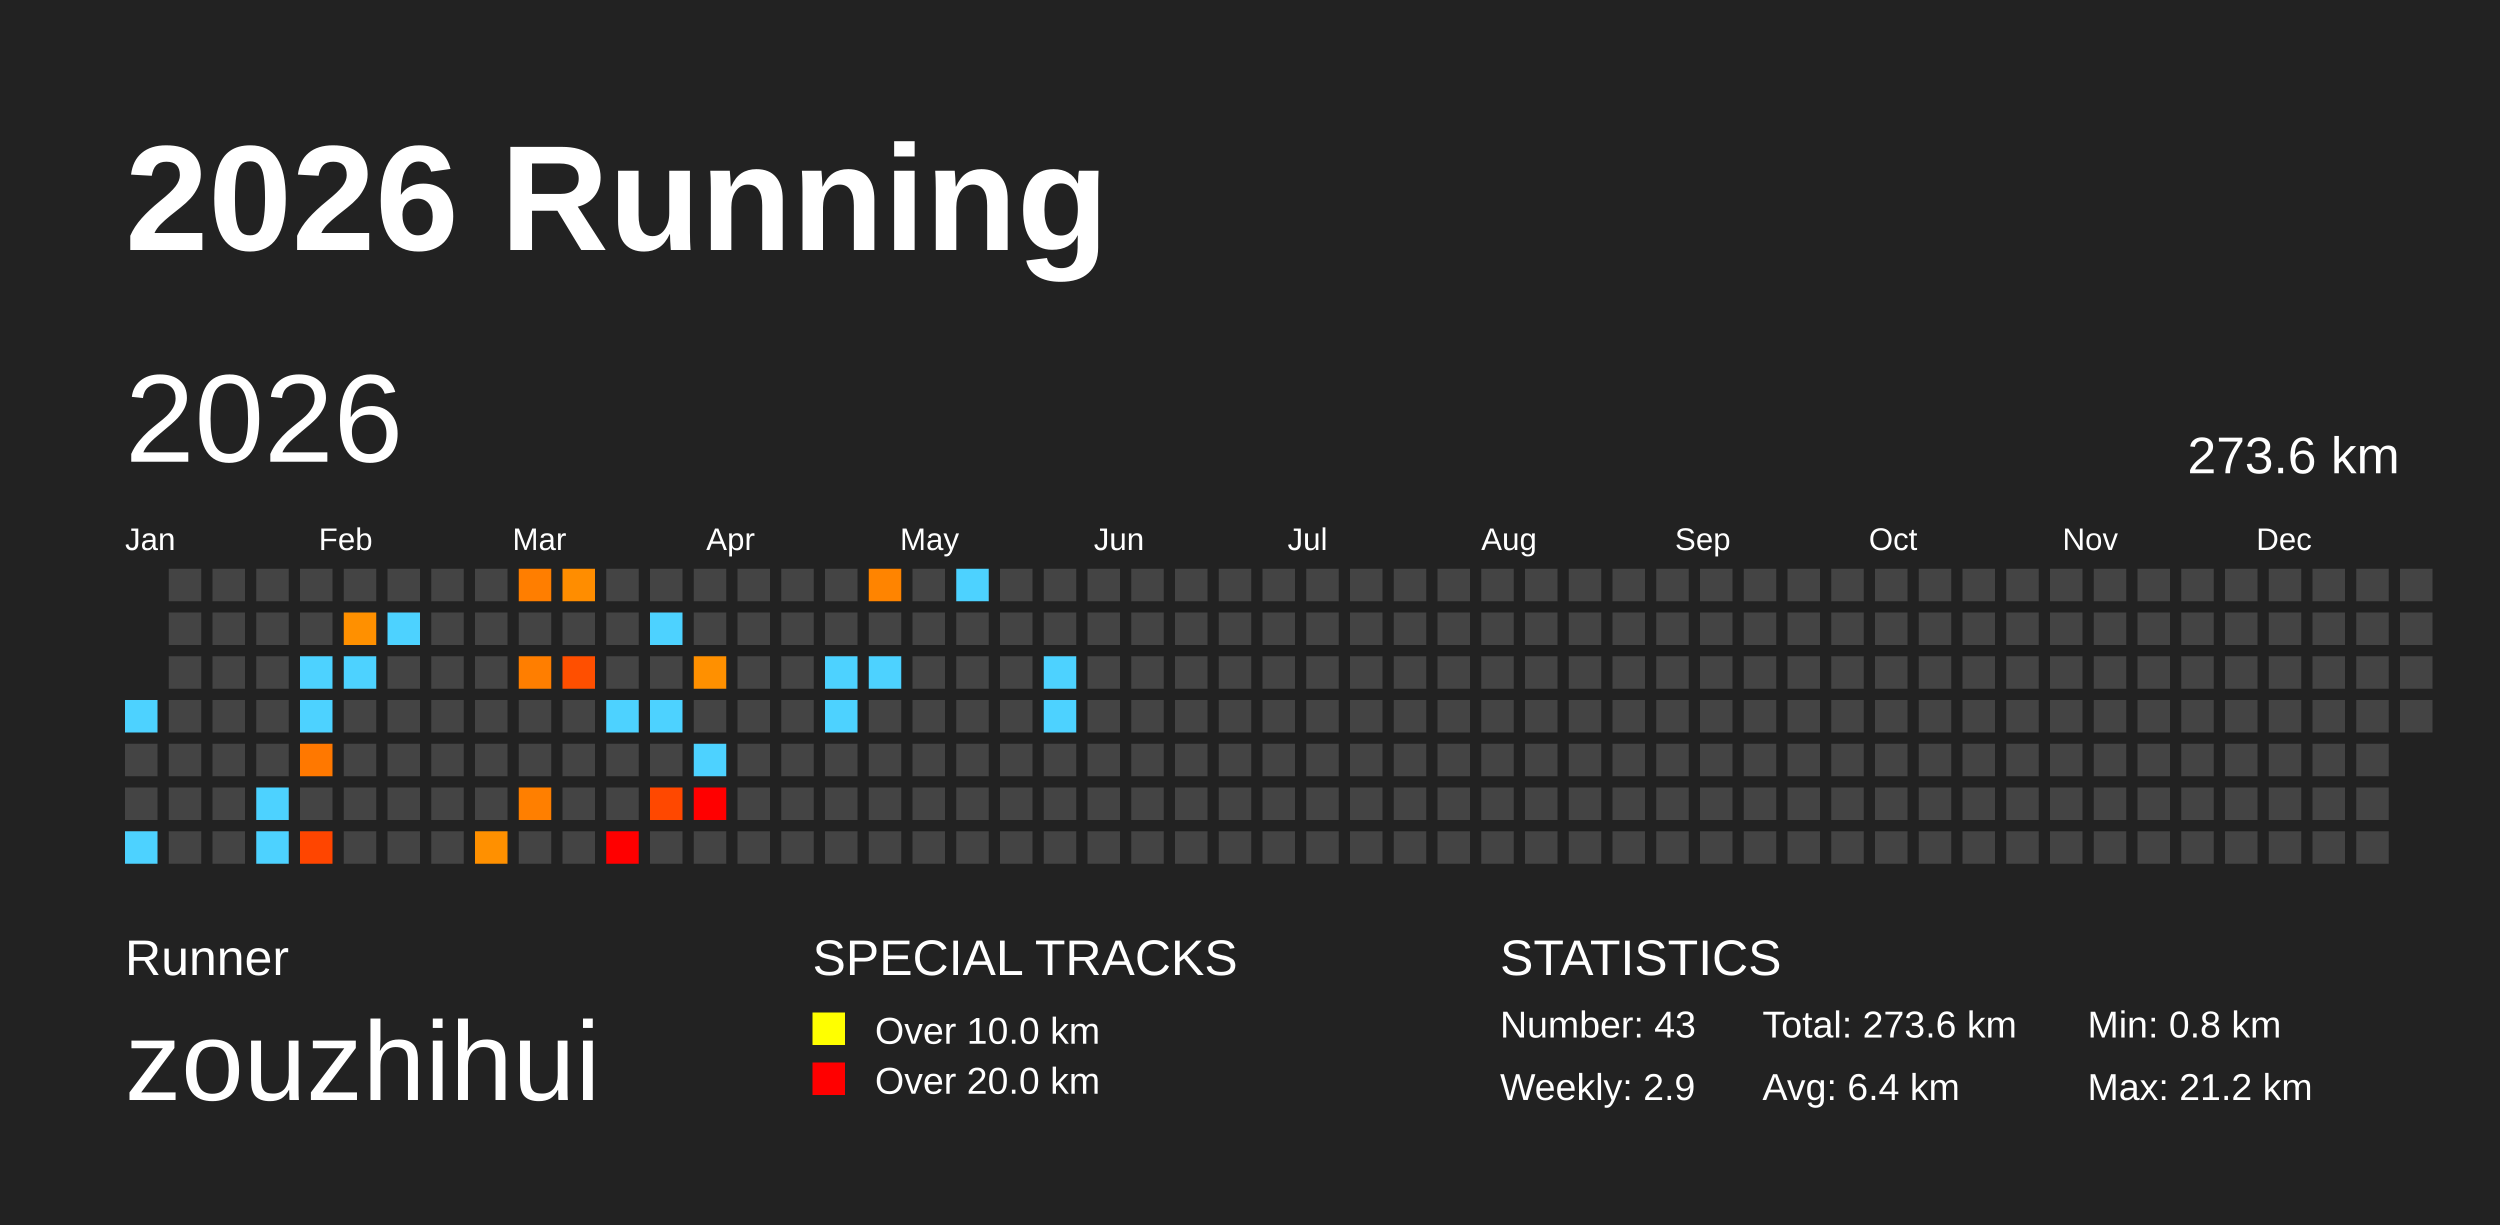
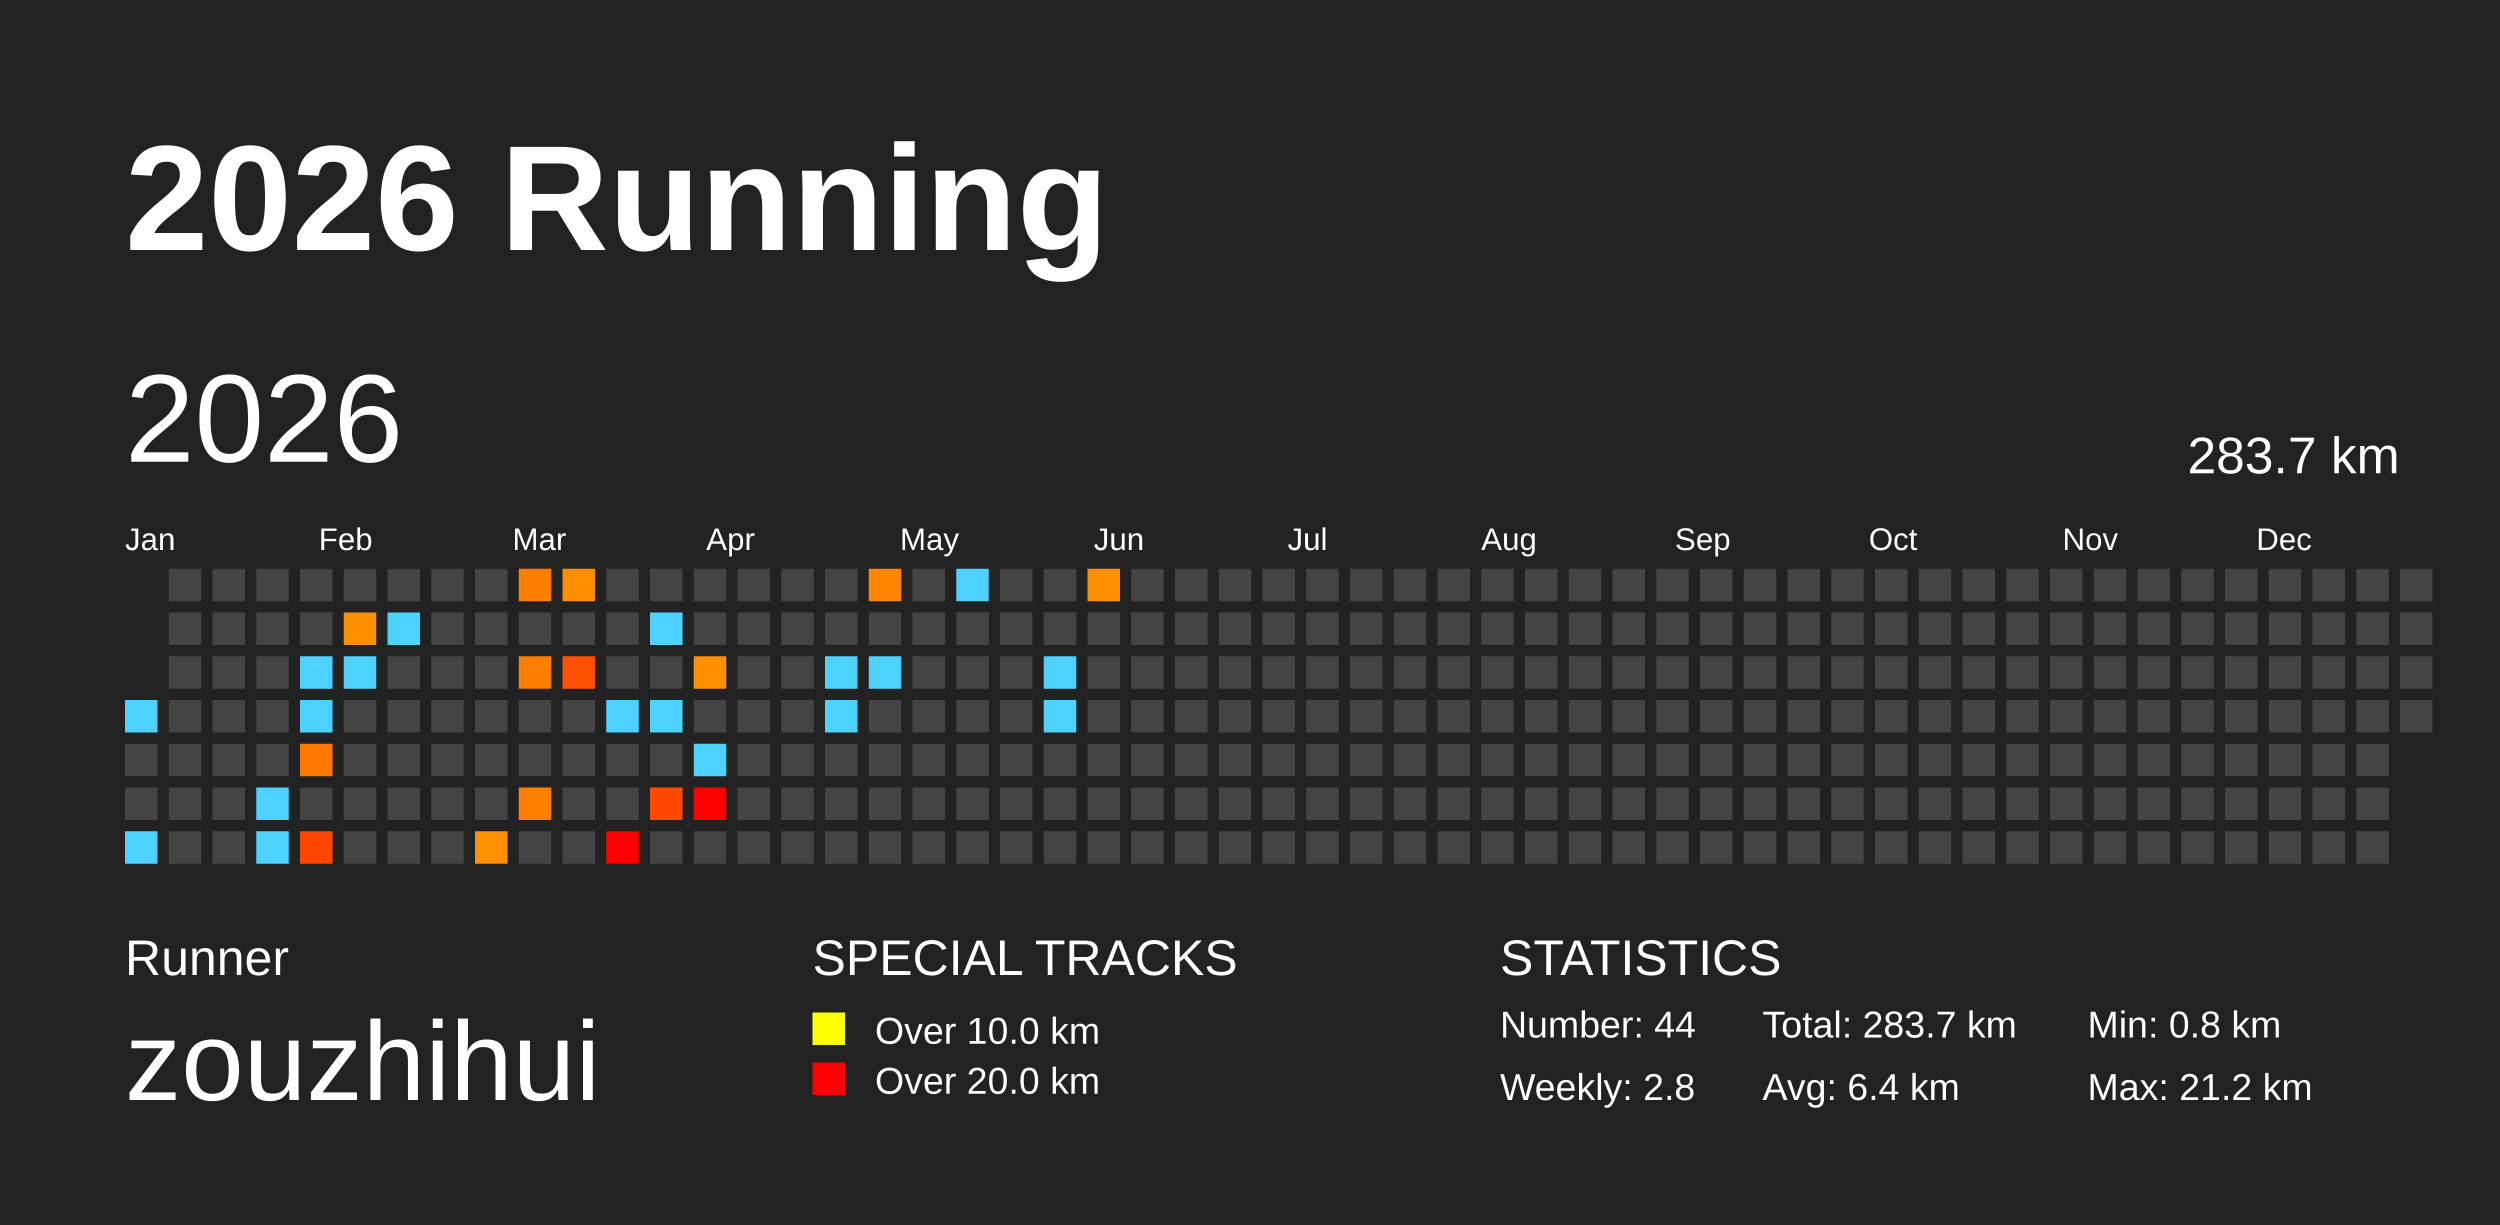
<svg xmlns="http://www.w3.org/2000/svg" baseProfile="full" height="98mm" version="1.1" viewBox="0,0,200,98" width="200mm">
  <defs />
  <rect fill="#222222" height="98" width="200" x="0" y="0" />
  <text fill="#FFFFFF" style="font-size:12px; font-family:Arial; font-weight:bold;" x="10" y="20">2026 Running</text>
  <text fill="#FFFFFF" style="font-size:4px; font-family:Arial" x="10" y="78">Runner</text>
  <text fill="#FFFFFF" style="font-size:9px; font-family:Arial" x="10" y="88">zouzhihui</text>
  <text fill="#FFFFFF" style="font-size:4px; font-family:Arial" x="65" y="78">SPECIAL TRACKS</text>
  <rect fill="yellow" height="2.6" width="2.6" x="65" y="81" />
  <text fill="#FFFFFF" style="font-size:3px; font-family:Arial" x="70" y="83.5">Over 10.0 km</text>
  <rect fill="red" height="2.6" width="2.6" x="65" y="85" />
  <text fill="#FFFFFF" style="font-size:3px; font-family:Arial" x="70" y="87.5">Over 20.0 km</text>
  <text fill="#FFFFFF" style="font-size:4px; font-family:Arial" x="120" y="78">STATISTICS</text>
-   <text fill="#FFFFFF" style="font-size:3px; font-family:Arial" x="120" y="83">Number: 43</text>
-   <text fill="#FFFFFF" style="font-size:3px; font-family:Arial" x="120" y="88">Weekly: 2.9</text>
-   <text fill="#FFFFFF" style="font-size:3px; font-family:Arial" x="141" y="83">Total: 273.6 km</text>
+   <text fill="#FFFFFF" style="font-size:3px; font-family:Arial" x="120" y="83">Number: 44</text>
+   <text fill="#FFFFFF" style="font-size:3px; font-family:Arial" x="120" y="88">Weekly: 2.8</text>
+   <text fill="#FFFFFF" style="font-size:3px; font-family:Arial" x="141" y="83">Total: 283.7 km</text>
  <text fill="#FFFFFF" style="font-size:3px; font-family:Arial" x="141" y="88">Avg: 6.4 km</text>
  <text fill="#FFFFFF" style="font-size:3px; font-family:Arial" x="167" y="83">Min: 0.8 km</text>
  <text fill="#FFFFFF" style="font-size:3px; font-family:Arial" x="167" y="88">Max: 21.2 km</text>
  <text dominant-baseline="hanging" fill="#FFFFFF" style="font-size:10.0px; font-family:Arial;" x="10" y="30">2026</text>
-   <text dominant-baseline="hanging" fill="#FFFFFF" style="font-size:4.125px; font-family:Arial;" x="175" y="35">273.6 km</text>
+   <text dominant-baseline="hanging" fill="#FFFFFF" style="font-size:4.125px; font-family:Arial;" x="175" y="35">283.7 km</text>
  <text fill="#FFFFFF" style="font-size:2.5px; font-family:Arial" x="10.0" y="44">Jan</text>
  <text fill="#FFFFFF" style="font-size:2.5px; font-family:Arial" x="25.5" y="44">Feb</text>
  <text fill="#FFFFFF" style="font-size:2.5px; font-family:Arial" x="41.0" y="44">Mar</text>
  <text fill="#FFFFFF" style="font-size:2.5px; font-family:Arial" x="56.5" y="44">Apr</text>
  <text fill="#FFFFFF" style="font-size:2.5px; font-family:Arial" x="72.0" y="44">May</text>
  <text fill="#FFFFFF" style="font-size:2.5px; font-family:Arial" x="87.5" y="44">Jun</text>
  <text fill="#FFFFFF" style="font-size:2.5px; font-family:Arial" x="103.0" y="44">Jul</text>
  <text fill="#FFFFFF" style="font-size:2.5px; font-family:Arial" x="118.5" y="44">Aug</text>
  <text fill="#FFFFFF" style="font-size:2.5px; font-family:Arial" x="134.0" y="44">Sep</text>
  <text fill="#FFFFFF" style="font-size:2.5px; font-family:Arial" x="149.5" y="44">Oct</text>
  <text fill="#FFFFFF" style="font-size:2.5px; font-family:Arial" x="165.0" y="44">Nov</text>
  <text fill="#FFFFFF" style="font-size:2.5px; font-family:Arial" x="180.5" y="44">Dec</text>
  <rect fill="#4dd2ff" height="2.6" width="2.6" x="10.0" y="56.0" />
  <rect fill="#444444" height="2.6" width="2.6" x="10.0" y="59.5" />
  <rect fill="#444444" height="2.6" width="2.6" x="10.0" y="63.0" />
  <rect fill="#4dd2ff" height="2.6" width="2.6" x="10.0" y="66.5" />
  <rect fill="#444444" height="2.6" width="2.6" x="13.5" y="45.5" />
  <rect fill="#444444" height="2.6" width="2.6" x="13.5" y="49.0" />
  <rect fill="#444444" height="2.6" width="2.6" x="13.5" y="52.5" />
  <rect fill="#444444" height="2.6" width="2.6" x="13.5" y="56.0" />
  <rect fill="#444444" height="2.6" width="2.6" x="13.5" y="59.5" />
  <rect fill="#444444" height="2.6" width="2.6" x="13.5" y="63.0" />
  <rect fill="#444444" height="2.6" width="2.6" x="13.5" y="66.5" />
  <rect fill="#444444" height="2.6" width="2.6" x="17.0" y="45.5" />
  <rect fill="#444444" height="2.6" width="2.6" x="17.0" y="49.0" />
  <rect fill="#444444" height="2.6" width="2.6" x="17.0" y="52.5" />
  <rect fill="#444444" height="2.6" width="2.6" x="17.0" y="56.0" />
  <rect fill="#444444" height="2.6" width="2.6" x="17.0" y="59.5" />
  <rect fill="#444444" height="2.6" width="2.6" x="17.0" y="63.0" />
  <rect fill="#444444" height="2.6" width="2.6" x="17.0" y="66.5" />
  <rect fill="#444444" height="2.6" width="2.6" x="20.5" y="45.5" />
  <rect fill="#444444" height="2.6" width="2.6" x="20.5" y="49.0" />
  <rect fill="#444444" height="2.6" width="2.6" x="20.5" y="52.5" />
  <rect fill="#444444" height="2.6" width="2.6" x="20.5" y="56.0" />
  <rect fill="#444444" height="2.6" width="2.6" x="20.5" y="59.5" />
  <rect fill="#4dd2ff" height="2.6" width="2.6" x="20.5" y="63.0" />
  <rect fill="#4dd2ff" height="2.6" width="2.6" x="20.5" y="66.5" />
  <rect fill="#444444" height="2.6" width="2.6" x="24.0" y="45.5" />
  <rect fill="#444444" height="2.6" width="2.6" x="24.0" y="49.0" />
  <rect fill="#4dd2ff" height="2.6" width="2.6" x="24.0" y="52.5" />
  <rect fill="#4dd2ff" height="2.6" width="2.6" x="24.0" y="56.0" />
  <rect fill="#ff7800" height="2.6" width="2.6" x="24.0" y="59.5" />
  <rect fill="#444444" height="2.6" width="2.6" x="24.0" y="63.0" />
  <rect fill="#ff4500" height="2.6" width="2.6" x="24.0" y="66.5" />
  <rect fill="#444444" height="2.6" width="2.6" x="27.5" y="45.5" />
  <rect fill="#ff9000" height="2.6" width="2.6" x="27.5" y="49.0" />
  <rect fill="#4dd2ff" height="2.6" width="2.6" x="27.5" y="52.5" />
  <rect fill="#444444" height="2.6" width="2.6" x="27.5" y="56.0" />
  <rect fill="#444444" height="2.6" width="2.6" x="27.5" y="59.5" />
  <rect fill="#444444" height="2.6" width="2.6" x="27.5" y="63.0" />
  <rect fill="#444444" height="2.6" width="2.6" x="27.5" y="66.5" />
  <rect fill="#444444" height="2.6" width="2.6" x="31.0" y="45.5" />
  <rect fill="#4dd2ff" height="2.6" width="2.6" x="31.0" y="49.0" />
  <rect fill="#444444" height="2.6" width="2.6" x="31.0" y="52.5" />
  <rect fill="#444444" height="2.6" width="2.6" x="31.0" y="56.0" />
  <rect fill="#444444" height="2.6" width="2.6" x="31.0" y="59.5" />
  <rect fill="#444444" height="2.6" width="2.6" x="31.0" y="63.0" />
  <rect fill="#444444" height="2.6" width="2.6" x="31.0" y="66.5" />
  <rect fill="#444444" height="2.6" width="2.6" x="34.5" y="45.5" />
  <rect fill="#444444" height="2.6" width="2.6" x="34.5" y="49.0" />
  <rect fill="#444444" height="2.6" width="2.6" x="34.5" y="52.5" />
  <rect fill="#444444" height="2.6" width="2.6" x="34.5" y="56.0" />
  <rect fill="#444444" height="2.6" width="2.6" x="34.5" y="59.5" />
  <rect fill="#444444" height="2.6" width="2.6" x="34.5" y="63.0" />
  <rect fill="#444444" height="2.6" width="2.6" x="34.5" y="66.5" />
  <rect fill="#444444" height="2.6" width="2.6" x="38.0" y="45.5" />
  <rect fill="#444444" height="2.6" width="2.6" x="38.0" y="49.0" />
  <rect fill="#444444" height="2.6" width="2.6" x="38.0" y="52.5" />
  <rect fill="#444444" height="2.6" width="2.6" x="38.0" y="56.0" />
  <rect fill="#444444" height="2.6" width="2.6" x="38.0" y="59.5" />
  <rect fill="#444444" height="2.6" width="2.6" x="38.0" y="63.0" />
  <rect fill="#ff9000" height="2.6" width="2.6" x="38.0" y="66.5" />
  <rect fill="#ff7e00" height="2.6" width="2.6" x="41.5" y="45.5" />
  <rect fill="#444444" height="2.6" width="2.6" x="41.5" y="49.0" />
  <rect fill="#ff7e00" height="2.6" width="2.6" x="41.5" y="52.5" />
  <rect fill="#444444" height="2.6" width="2.6" x="41.5" y="56.0" />
  <rect fill="#444444" height="2.6" width="2.6" x="41.5" y="59.5" />
  <rect fill="#ff7f00" height="2.6" width="2.6" x="41.5" y="63.0" />
  <rect fill="#444444" height="2.6" width="2.6" x="41.5" y="66.5" />
  <rect fill="#ff8d00" height="2.6" width="2.6" x="45.0" y="45.5" />
  <rect fill="#444444" height="2.6" width="2.6" x="45.0" y="49.0" />
  <rect fill="#ff4f00" height="2.6" width="2.6" x="45.0" y="52.5" />
  <rect fill="#444444" height="2.6" width="2.6" x="45.0" y="56.0" />
  <rect fill="#444444" height="2.6" width="2.6" x="45.0" y="59.5" />
  <rect fill="#444444" height="2.6" width="2.6" x="45.0" y="63.0" />
  <rect fill="#444444" height="2.6" width="2.6" x="45.0" y="66.5" />
  <rect fill="#444444" height="2.6" width="2.6" x="48.5" y="45.5" />
  <rect fill="#444444" height="2.6" width="2.6" x="48.5" y="49.0" />
  <rect fill="#444444" height="2.6" width="2.6" x="48.5" y="52.5" />
  <rect fill="#4dd2ff" height="2.6" width="2.6" x="48.5" y="56.0" />
  <rect fill="#444444" height="2.6" width="2.6" x="48.5" y="59.5" />
  <rect fill="#444444" height="2.6" width="2.6" x="48.5" y="63.0" />
  <rect fill="red" height="2.6" width="2.6" x="48.5" y="66.5" />
  <rect fill="#444444" height="2.6" width="2.6" x="52.0" y="45.5" />
  <rect fill="#4dd2ff" height="2.6" width="2.6" x="52.0" y="49.0" />
  <rect fill="#444444" height="2.6" width="2.6" x="52.0" y="52.5" />
  <rect fill="#4dd2ff" height="2.6" width="2.6" x="52.0" y="56.0" />
  <rect fill="#444444" height="2.6" width="2.6" x="52.0" y="59.5" />
  <rect fill="#ff4800" height="2.6" width="2.6" x="52.0" y="63.0" />
  <rect fill="#444444" height="2.6" width="2.6" x="52.0" y="66.5" />
  <rect fill="#444444" height="2.6" width="2.6" x="55.5" y="45.5" />
  <rect fill="#444444" height="2.6" width="2.6" x="55.5" y="49.0" />
  <rect fill="#ff9000" height="2.6" width="2.6" x="55.5" y="52.5" />
  <rect fill="#444444" height="2.6" width="2.6" x="55.5" y="56.0" />
  <rect fill="#4dd2ff" height="2.6" width="2.6" x="55.5" y="59.5" />
  <rect fill="red" height="2.6" width="2.6" x="55.5" y="63.0" />
  <rect fill="#444444" height="2.6" width="2.6" x="55.5" y="66.5" />
  <rect fill="#444444" height="2.6" width="2.6" x="59.0" y="45.5" />
  <rect fill="#444444" height="2.6" width="2.6" x="59.0" y="49.0" />
  <rect fill="#444444" height="2.6" width="2.6" x="59.0" y="52.5" />
  <rect fill="#444444" height="2.6" width="2.6" x="59.0" y="56.0" />
  <rect fill="#444444" height="2.6" width="2.6" x="59.0" y="59.5" />
  <rect fill="#444444" height="2.6" width="2.6" x="59.0" y="63.0" />
  <rect fill="#444444" height="2.6" width="2.6" x="59.0" y="66.5" />
  <rect fill="#444444" height="2.6" width="2.6" x="62.5" y="45.5" />
  <rect fill="#444444" height="2.6" width="2.6" x="62.5" y="49.0" />
  <rect fill="#444444" height="2.6" width="2.6" x="62.5" y="52.5" />
  <rect fill="#444444" height="2.6" width="2.6" x="62.5" y="56.0" />
  <rect fill="#444444" height="2.6" width="2.6" x="62.5" y="59.5" />
  <rect fill="#444444" height="2.6" width="2.6" x="62.5" y="63.0" />
  <rect fill="#444444" height="2.6" width="2.6" x="62.5" y="66.5" />
  <rect fill="#444444" height="2.6" width="2.6" x="66.0" y="45.5" />
  <rect fill="#444444" height="2.6" width="2.6" x="66.0" y="49.0" />
  <rect fill="#4dd2ff" height="2.6" width="2.6" x="66.0" y="52.5" />
  <rect fill="#4dd2ff" height="2.6" width="2.6" x="66.0" y="56.0" />
  <rect fill="#444444" height="2.6" width="2.6" x="66.0" y="59.5" />
  <rect fill="#444444" height="2.6" width="2.6" x="66.0" y="63.0" />
  <rect fill="#444444" height="2.6" width="2.6" x="66.0" y="66.5" />
  <rect fill="#ff8400" height="2.6" width="2.6" x="69.5" y="45.5" />
  <rect fill="#444444" height="2.6" width="2.6" x="69.5" y="49.0" />
  <rect fill="#4dd2ff" height="2.6" width="2.6" x="69.5" y="52.5" />
  <rect fill="#444444" height="2.6" width="2.6" x="69.5" y="56.0" />
  <rect fill="#444444" height="2.6" width="2.6" x="69.5" y="59.5" />
  <rect fill="#444444" height="2.6" width="2.6" x="69.5" y="63.0" />
  <rect fill="#444444" height="2.6" width="2.6" x="69.5" y="66.5" />
  <rect fill="#444444" height="2.6" width="2.6" x="73.0" y="45.5" />
  <rect fill="#444444" height="2.6" width="2.6" x="73.0" y="49.0" />
  <rect fill="#444444" height="2.6" width="2.6" x="73.0" y="52.5" />
  <rect fill="#444444" height="2.6" width="2.6" x="73.0" y="56.0" />
  <rect fill="#444444" height="2.6" width="2.6" x="73.0" y="59.5" />
  <rect fill="#444444" height="2.6" width="2.6" x="73.0" y="63.0" />
  <rect fill="#444444" height="2.6" width="2.6" x="73.0" y="66.5" />
  <rect fill="#4dd2ff" height="2.6" width="2.6" x="76.5" y="45.5" />
  <rect fill="#444444" height="2.6" width="2.6" x="76.5" y="49.0" />
  <rect fill="#444444" height="2.6" width="2.6" x="76.5" y="52.5" />
  <rect fill="#444444" height="2.6" width="2.6" x="76.5" y="56.0" />
  <rect fill="#444444" height="2.6" width="2.6" x="76.5" y="59.5" />
  <rect fill="#444444" height="2.6" width="2.6" x="76.5" y="63.0" />
  <rect fill="#444444" height="2.6" width="2.6" x="76.5" y="66.5" />
  <rect fill="#444444" height="2.6" width="2.6" x="80.0" y="45.5" />
  <rect fill="#444444" height="2.6" width="2.6" x="80.0" y="49.0" />
  <rect fill="#444444" height="2.6" width="2.6" x="80.0" y="52.5" />
  <rect fill="#444444" height="2.6" width="2.6" x="80.0" y="56.0" />
  <rect fill="#444444" height="2.6" width="2.6" x="80.0" y="59.5" />
  <rect fill="#444444" height="2.6" width="2.6" x="80.0" y="63.0" />
  <rect fill="#444444" height="2.6" width="2.6" x="80.0" y="66.5" />
  <rect fill="#444444" height="2.6" width="2.6" x="83.5" y="45.5" />
  <rect fill="#444444" height="2.6" width="2.6" x="83.5" y="49.0" />
  <rect fill="#4dd2ff" height="2.6" width="2.6" x="83.5" y="52.5" />
  <rect fill="#4dd2ff" height="2.6" width="2.6" x="83.5" y="56.0" />
  <rect fill="#444444" height="2.6" width="2.6" x="83.5" y="59.5" />
  <rect fill="#444444" height="2.6" width="2.6" x="83.5" y="63.0" />
  <rect fill="#444444" height="2.6" width="2.6" x="83.5" y="66.5" />
-   <rect fill="#444444" height="2.6" width="2.6" x="87.0" y="45.5" />
+   <rect fill="#ff8f00" height="2.6" width="2.6" x="87.0" y="45.5" />
  <rect fill="#444444" height="2.6" width="2.6" x="87.0" y="49.0" />
  <rect fill="#444444" height="2.6" width="2.6" x="87.0" y="52.5" />
  <rect fill="#444444" height="2.6" width="2.6" x="87.0" y="56.0" />
  <rect fill="#444444" height="2.6" width="2.6" x="87.0" y="59.5" />
  <rect fill="#444444" height="2.6" width="2.6" x="87.0" y="63.0" />
  <rect fill="#444444" height="2.6" width="2.6" x="87.0" y="66.5" />
  <rect fill="#444444" height="2.6" width="2.6" x="90.5" y="45.5" />
  <rect fill="#444444" height="2.6" width="2.6" x="90.5" y="49.0" />
  <rect fill="#444444" height="2.6" width="2.6" x="90.5" y="52.5" />
  <rect fill="#444444" height="2.6" width="2.6" x="90.5" y="56.0" />
  <rect fill="#444444" height="2.6" width="2.6" x="90.5" y="59.5" />
  <rect fill="#444444" height="2.6" width="2.6" x="90.5" y="63.0" />
  <rect fill="#444444" height="2.6" width="2.6" x="90.5" y="66.5" />
  <rect fill="#444444" height="2.6" width="2.6" x="94.0" y="45.5" />
  <rect fill="#444444" height="2.6" width="2.6" x="94.0" y="49.0" />
  <rect fill="#444444" height="2.6" width="2.6" x="94.0" y="52.5" />
  <rect fill="#444444" height="2.6" width="2.6" x="94.0" y="56.0" />
  <rect fill="#444444" height="2.6" width="2.6" x="94.0" y="59.5" />
  <rect fill="#444444" height="2.6" width="2.6" x="94.0" y="63.0" />
  <rect fill="#444444" height="2.6" width="2.6" x="94.0" y="66.5" />
  <rect fill="#444444" height="2.6" width="2.6" x="97.5" y="45.5" />
  <rect fill="#444444" height="2.6" width="2.6" x="97.5" y="49.0" />
  <rect fill="#444444" height="2.6" width="2.6" x="97.5" y="52.5" />
  <rect fill="#444444" height="2.6" width="2.6" x="97.5" y="56.0" />
  <rect fill="#444444" height="2.6" width="2.6" x="97.5" y="59.5" />
  <rect fill="#444444" height="2.6" width="2.6" x="97.5" y="63.0" />
  <rect fill="#444444" height="2.6" width="2.6" x="97.5" y="66.5" />
  <rect fill="#444444" height="2.6" width="2.6" x="101.0" y="45.5" />
  <rect fill="#444444" height="2.6" width="2.6" x="101.0" y="49.0" />
  <rect fill="#444444" height="2.6" width="2.6" x="101.0" y="52.5" />
  <rect fill="#444444" height="2.6" width="2.6" x="101.0" y="56.0" />
  <rect fill="#444444" height="2.6" width="2.6" x="101.0" y="59.5" />
  <rect fill="#444444" height="2.6" width="2.6" x="101.0" y="63.0" />
  <rect fill="#444444" height="2.6" width="2.6" x="101.0" y="66.5" />
  <rect fill="#444444" height="2.6" width="2.6" x="104.5" y="45.5" />
  <rect fill="#444444" height="2.6" width="2.6" x="104.5" y="49.0" />
  <rect fill="#444444" height="2.6" width="2.6" x="104.5" y="52.5" />
  <rect fill="#444444" height="2.6" width="2.6" x="104.5" y="56.0" />
  <rect fill="#444444" height="2.6" width="2.6" x="104.5" y="59.5" />
  <rect fill="#444444" height="2.6" width="2.6" x="104.5" y="63.0" />
  <rect fill="#444444" height="2.6" width="2.6" x="104.5" y="66.5" />
  <rect fill="#444444" height="2.6" width="2.6" x="108.0" y="45.5" />
  <rect fill="#444444" height="2.6" width="2.6" x="108.0" y="49.0" />
  <rect fill="#444444" height="2.6" width="2.6" x="108.0" y="52.5" />
  <rect fill="#444444" height="2.6" width="2.6" x="108.0" y="56.0" />
  <rect fill="#444444" height="2.6" width="2.6" x="108.0" y="59.5" />
  <rect fill="#444444" height="2.6" width="2.6" x="108.0" y="63.0" />
  <rect fill="#444444" height="2.6" width="2.6" x="108.0" y="66.5" />
  <rect fill="#444444" height="2.6" width="2.6" x="111.5" y="45.5" />
  <rect fill="#444444" height="2.6" width="2.6" x="111.5" y="49.0" />
  <rect fill="#444444" height="2.6" width="2.6" x="111.5" y="52.5" />
  <rect fill="#444444" height="2.6" width="2.6" x="111.5" y="56.0" />
  <rect fill="#444444" height="2.6" width="2.6" x="111.5" y="59.5" />
  <rect fill="#444444" height="2.6" width="2.6" x="111.5" y="63.0" />
  <rect fill="#444444" height="2.6" width="2.6" x="111.5" y="66.5" />
  <rect fill="#444444" height="2.6" width="2.6" x="115.0" y="45.5" />
  <rect fill="#444444" height="2.6" width="2.6" x="115.0" y="49.0" />
  <rect fill="#444444" height="2.6" width="2.6" x="115.0" y="52.5" />
  <rect fill="#444444" height="2.6" width="2.6" x="115.0" y="56.0" />
  <rect fill="#444444" height="2.6" width="2.6" x="115.0" y="59.5" />
  <rect fill="#444444" height="2.6" width="2.6" x="115.0" y="63.0" />
  <rect fill="#444444" height="2.6" width="2.6" x="115.0" y="66.5" />
  <rect fill="#444444" height="2.6" width="2.6" x="118.5" y="45.5" />
  <rect fill="#444444" height="2.6" width="2.6" x="118.5" y="49.0" />
  <rect fill="#444444" height="2.6" width="2.6" x="118.5" y="52.5" />
  <rect fill="#444444" height="2.6" width="2.6" x="118.5" y="56.0" />
  <rect fill="#444444" height="2.6" width="2.6" x="118.5" y="59.5" />
  <rect fill="#444444" height="2.6" width="2.6" x="118.5" y="63.0" />
  <rect fill="#444444" height="2.6" width="2.6" x="118.5" y="66.5" />
  <rect fill="#444444" height="2.6" width="2.6" x="122.0" y="45.5" />
  <rect fill="#444444" height="2.6" width="2.6" x="122.0" y="49.0" />
  <rect fill="#444444" height="2.6" width="2.6" x="122.0" y="52.5" />
  <rect fill="#444444" height="2.6" width="2.6" x="122.0" y="56.0" />
  <rect fill="#444444" height="2.6" width="2.6" x="122.0" y="59.5" />
  <rect fill="#444444" height="2.6" width="2.6" x="122.0" y="63.0" />
  <rect fill="#444444" height="2.6" width="2.6" x="122.0" y="66.5" />
  <rect fill="#444444" height="2.6" width="2.6" x="125.5" y="45.5" />
  <rect fill="#444444" height="2.6" width="2.6" x="125.5" y="49.0" />
  <rect fill="#444444" height="2.6" width="2.6" x="125.5" y="52.5" />
  <rect fill="#444444" height="2.6" width="2.6" x="125.5" y="56.0" />
  <rect fill="#444444" height="2.6" width="2.6" x="125.5" y="59.5" />
  <rect fill="#444444" height="2.6" width="2.6" x="125.5" y="63.0" />
  <rect fill="#444444" height="2.6" width="2.6" x="125.5" y="66.5" />
  <rect fill="#444444" height="2.6" width="2.6" x="129.0" y="45.5" />
  <rect fill="#444444" height="2.6" width="2.6" x="129.0" y="49.0" />
  <rect fill="#444444" height="2.6" width="2.6" x="129.0" y="52.5" />
  <rect fill="#444444" height="2.6" width="2.6" x="129.0" y="56.0" />
  <rect fill="#444444" height="2.6" width="2.6" x="129.0" y="59.5" />
  <rect fill="#444444" height="2.6" width="2.6" x="129.0" y="63.0" />
  <rect fill="#444444" height="2.6" width="2.6" x="129.0" y="66.5" />
  <rect fill="#444444" height="2.6" width="2.6" x="132.5" y="45.5" />
  <rect fill="#444444" height="2.6" width="2.6" x="132.5" y="49.0" />
  <rect fill="#444444" height="2.6" width="2.6" x="132.5" y="52.5" />
  <rect fill="#444444" height="2.6" width="2.6" x="132.5" y="56.0" />
  <rect fill="#444444" height="2.6" width="2.6" x="132.5" y="59.5" />
  <rect fill="#444444" height="2.6" width="2.6" x="132.5" y="63.0" />
  <rect fill="#444444" height="2.6" width="2.6" x="132.5" y="66.5" />
  <rect fill="#444444" height="2.6" width="2.6" x="136.0" y="45.5" />
  <rect fill="#444444" height="2.6" width="2.6" x="136.0" y="49.0" />
  <rect fill="#444444" height="2.6" width="2.6" x="136.0" y="52.5" />
  <rect fill="#444444" height="2.6" width="2.6" x="136.0" y="56.0" />
  <rect fill="#444444" height="2.6" width="2.6" x="136.0" y="59.5" />
  <rect fill="#444444" height="2.6" width="2.6" x="136.0" y="63.0" />
  <rect fill="#444444" height="2.6" width="2.6" x="136.0" y="66.5" />
  <rect fill="#444444" height="2.6" width="2.6" x="139.5" y="45.5" />
  <rect fill="#444444" height="2.6" width="2.6" x="139.5" y="49.0" />
  <rect fill="#444444" height="2.6" width="2.6" x="139.5" y="52.5" />
  <rect fill="#444444" height="2.6" width="2.6" x="139.5" y="56.0" />
  <rect fill="#444444" height="2.6" width="2.6" x="139.5" y="59.5" />
  <rect fill="#444444" height="2.6" width="2.6" x="139.5" y="63.0" />
  <rect fill="#444444" height="2.6" width="2.6" x="139.5" y="66.5" />
  <rect fill="#444444" height="2.6" width="2.6" x="143.0" y="45.5" />
  <rect fill="#444444" height="2.6" width="2.6" x="143.0" y="49.0" />
  <rect fill="#444444" height="2.6" width="2.6" x="143.0" y="52.5" />
  <rect fill="#444444" height="2.6" width="2.6" x="143.0" y="56.0" />
  <rect fill="#444444" height="2.6" width="2.6" x="143.0" y="59.5" />
  <rect fill="#444444" height="2.6" width="2.6" x="143.0" y="63.0" />
  <rect fill="#444444" height="2.6" width="2.6" x="143.0" y="66.5" />
  <rect fill="#444444" height="2.6" width="2.6" x="146.5" y="45.5" />
  <rect fill="#444444" height="2.6" width="2.6" x="146.5" y="49.0" />
  <rect fill="#444444" height="2.6" width="2.6" x="146.5" y="52.5" />
  <rect fill="#444444" height="2.6" width="2.6" x="146.5" y="56.0" />
  <rect fill="#444444" height="2.6" width="2.6" x="146.5" y="59.5" />
  <rect fill="#444444" height="2.6" width="2.6" x="146.5" y="63.0" />
  <rect fill="#444444" height="2.6" width="2.6" x="146.5" y="66.5" />
  <rect fill="#444444" height="2.6" width="2.6" x="150.0" y="45.5" />
  <rect fill="#444444" height="2.6" width="2.6" x="150.0" y="49.0" />
  <rect fill="#444444" height="2.6" width="2.6" x="150.0" y="52.5" />
  <rect fill="#444444" height="2.6" width="2.6" x="150.0" y="56.0" />
  <rect fill="#444444" height="2.6" width="2.6" x="150.0" y="59.5" />
  <rect fill="#444444" height="2.6" width="2.6" x="150.0" y="63.0" />
  <rect fill="#444444" height="2.6" width="2.6" x="150.0" y="66.5" />
  <rect fill="#444444" height="2.6" width="2.6" x="153.5" y="45.5" />
  <rect fill="#444444" height="2.6" width="2.6" x="153.5" y="49.0" />
  <rect fill="#444444" height="2.6" width="2.6" x="153.5" y="52.5" />
  <rect fill="#444444" height="2.6" width="2.6" x="153.5" y="56.0" />
  <rect fill="#444444" height="2.6" width="2.6" x="153.5" y="59.5" />
  <rect fill="#444444" height="2.6" width="2.6" x="153.5" y="63.0" />
  <rect fill="#444444" height="2.6" width="2.6" x="153.5" y="66.5" />
  <rect fill="#444444" height="2.6" width="2.6" x="157.0" y="45.5" />
  <rect fill="#444444" height="2.6" width="2.6" x="157.0" y="49.0" />
  <rect fill="#444444" height="2.6" width="2.6" x="157.0" y="52.5" />
  <rect fill="#444444" height="2.6" width="2.6" x="157.0" y="56.0" />
  <rect fill="#444444" height="2.6" width="2.6" x="157.0" y="59.5" />
  <rect fill="#444444" height="2.6" width="2.6" x="157.0" y="63.0" />
  <rect fill="#444444" height="2.6" width="2.6" x="157.0" y="66.5" />
  <rect fill="#444444" height="2.6" width="2.6" x="160.5" y="45.5" />
  <rect fill="#444444" height="2.6" width="2.6" x="160.5" y="49.0" />
  <rect fill="#444444" height="2.6" width="2.6" x="160.5" y="52.5" />
  <rect fill="#444444" height="2.6" width="2.6" x="160.5" y="56.0" />
  <rect fill="#444444" height="2.6" width="2.6" x="160.5" y="59.5" />
  <rect fill="#444444" height="2.6" width="2.6" x="160.5" y="63.0" />
  <rect fill="#444444" height="2.6" width="2.6" x="160.5" y="66.5" />
  <rect fill="#444444" height="2.6" width="2.6" x="164.0" y="45.5" />
  <rect fill="#444444" height="2.6" width="2.6" x="164.0" y="49.0" />
  <rect fill="#444444" height="2.6" width="2.6" x="164.0" y="52.5" />
  <rect fill="#444444" height="2.6" width="2.6" x="164.0" y="56.0" />
  <rect fill="#444444" height="2.6" width="2.6" x="164.0" y="59.5" />
  <rect fill="#444444" height="2.6" width="2.6" x="164.0" y="63.0" />
  <rect fill="#444444" height="2.6" width="2.6" x="164.0" y="66.5" />
  <rect fill="#444444" height="2.6" width="2.6" x="167.5" y="45.5" />
  <rect fill="#444444" height="2.6" width="2.6" x="167.5" y="49.0" />
  <rect fill="#444444" height="2.6" width="2.6" x="167.5" y="52.5" />
  <rect fill="#444444" height="2.6" width="2.6" x="167.5" y="56.0" />
  <rect fill="#444444" height="2.6" width="2.6" x="167.5" y="59.5" />
  <rect fill="#444444" height="2.6" width="2.6" x="167.5" y="63.0" />
  <rect fill="#444444" height="2.6" width="2.6" x="167.5" y="66.5" />
  <rect fill="#444444" height="2.6" width="2.6" x="171.0" y="45.5" />
  <rect fill="#444444" height="2.6" width="2.6" x="171.0" y="49.0" />
  <rect fill="#444444" height="2.6" width="2.6" x="171.0" y="52.5" />
  <rect fill="#444444" height="2.6" width="2.6" x="171.0" y="56.0" />
  <rect fill="#444444" height="2.6" width="2.6" x="171.0" y="59.5" />
  <rect fill="#444444" height="2.6" width="2.6" x="171.0" y="63.0" />
  <rect fill="#444444" height="2.6" width="2.6" x="171.0" y="66.5" />
  <rect fill="#444444" height="2.6" width="2.6" x="174.5" y="45.5" />
  <rect fill="#444444" height="2.6" width="2.6" x="174.5" y="49.0" />
  <rect fill="#444444" height="2.6" width="2.6" x="174.5" y="52.5" />
  <rect fill="#444444" height="2.6" width="2.6" x="174.5" y="56.0" />
  <rect fill="#444444" height="2.6" width="2.6" x="174.5" y="59.5" />
  <rect fill="#444444" height="2.6" width="2.6" x="174.5" y="63.0" />
  <rect fill="#444444" height="2.6" width="2.6" x="174.5" y="66.5" />
  <rect fill="#444444" height="2.6" width="2.6" x="178.0" y="45.5" />
  <rect fill="#444444" height="2.6" width="2.6" x="178.0" y="49.0" />
  <rect fill="#444444" height="2.6" width="2.6" x="178.0" y="52.5" />
  <rect fill="#444444" height="2.6" width="2.6" x="178.0" y="56.0" />
  <rect fill="#444444" height="2.6" width="2.6" x="178.0" y="59.5" />
  <rect fill="#444444" height="2.6" width="2.6" x="178.0" y="63.0" />
  <rect fill="#444444" height="2.6" width="2.6" x="178.0" y="66.5" />
  <rect fill="#444444" height="2.6" width="2.6" x="181.5" y="45.5" />
  <rect fill="#444444" height="2.6" width="2.6" x="181.5" y="49.0" />
  <rect fill="#444444" height="2.6" width="2.6" x="181.5" y="52.5" />
  <rect fill="#444444" height="2.6" width="2.6" x="181.5" y="56.0" />
  <rect fill="#444444" height="2.6" width="2.6" x="181.5" y="59.5" />
  <rect fill="#444444" height="2.6" width="2.6" x="181.5" y="63.0" />
  <rect fill="#444444" height="2.6" width="2.6" x="181.5" y="66.5" />
  <rect fill="#444444" height="2.6" width="2.6" x="185.0" y="45.5" />
  <rect fill="#444444" height="2.6" width="2.6" x="185.0" y="49.0" />
  <rect fill="#444444" height="2.6" width="2.6" x="185.0" y="52.5" />
  <rect fill="#444444" height="2.6" width="2.6" x="185.0" y="56.0" />
  <rect fill="#444444" height="2.6" width="2.6" x="185.0" y="59.5" />
  <rect fill="#444444" height="2.6" width="2.6" x="185.0" y="63.0" />
  <rect fill="#444444" height="2.6" width="2.6" x="185.0" y="66.5" />
  <rect fill="#444444" height="2.6" width="2.6" x="188.5" y="45.5" />
  <rect fill="#444444" height="2.6" width="2.6" x="188.5" y="49.0" />
  <rect fill="#444444" height="2.6" width="2.6" x="188.5" y="52.5" />
  <rect fill="#444444" height="2.6" width="2.6" x="188.5" y="56.0" />
  <rect fill="#444444" height="2.6" width="2.6" x="188.5" y="59.5" />
  <rect fill="#444444" height="2.6" width="2.6" x="188.5" y="63.0" />
  <rect fill="#444444" height="2.6" width="2.6" x="188.5" y="66.5" />
  <rect fill="#444444" height="2.6" width="2.6" x="192.0" y="45.5" />
  <rect fill="#444444" height="2.6" width="2.6" x="192.0" y="49.0" />
  <rect fill="#444444" height="2.6" width="2.6" x="192.0" y="52.5" />
  <rect fill="#444444" height="2.6" width="2.6" x="192.0" y="56.0" />
</svg>
